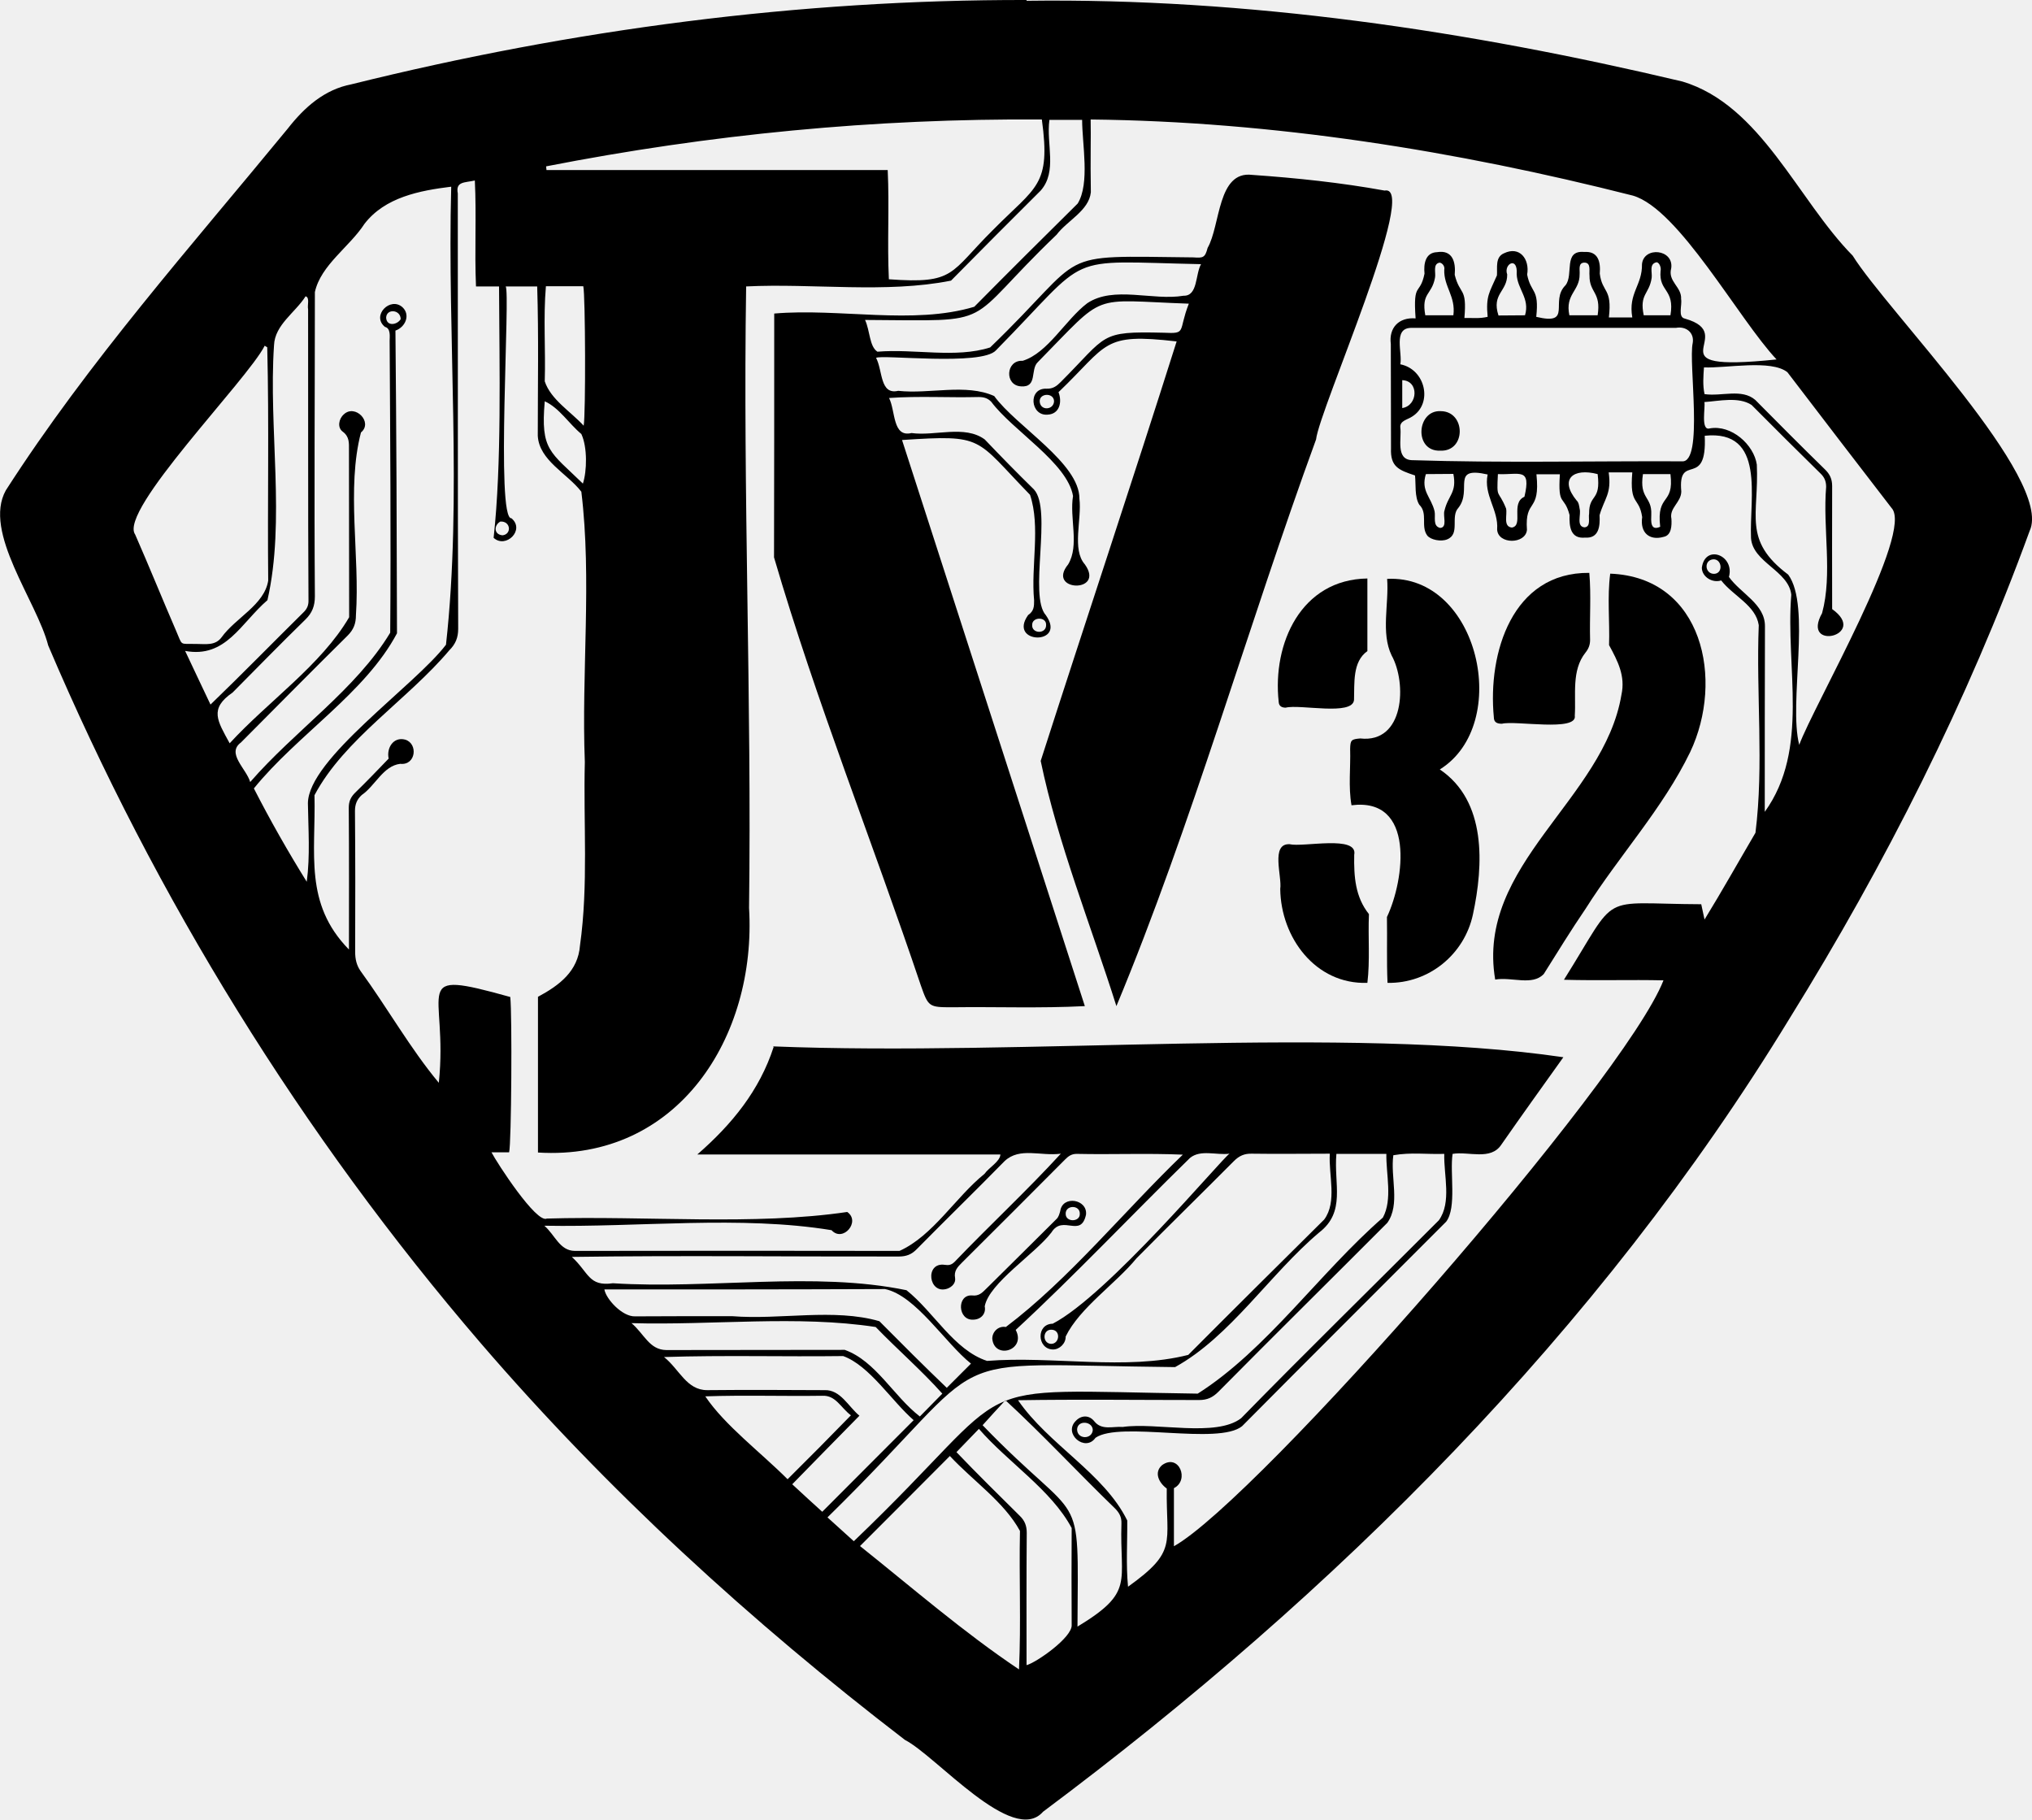
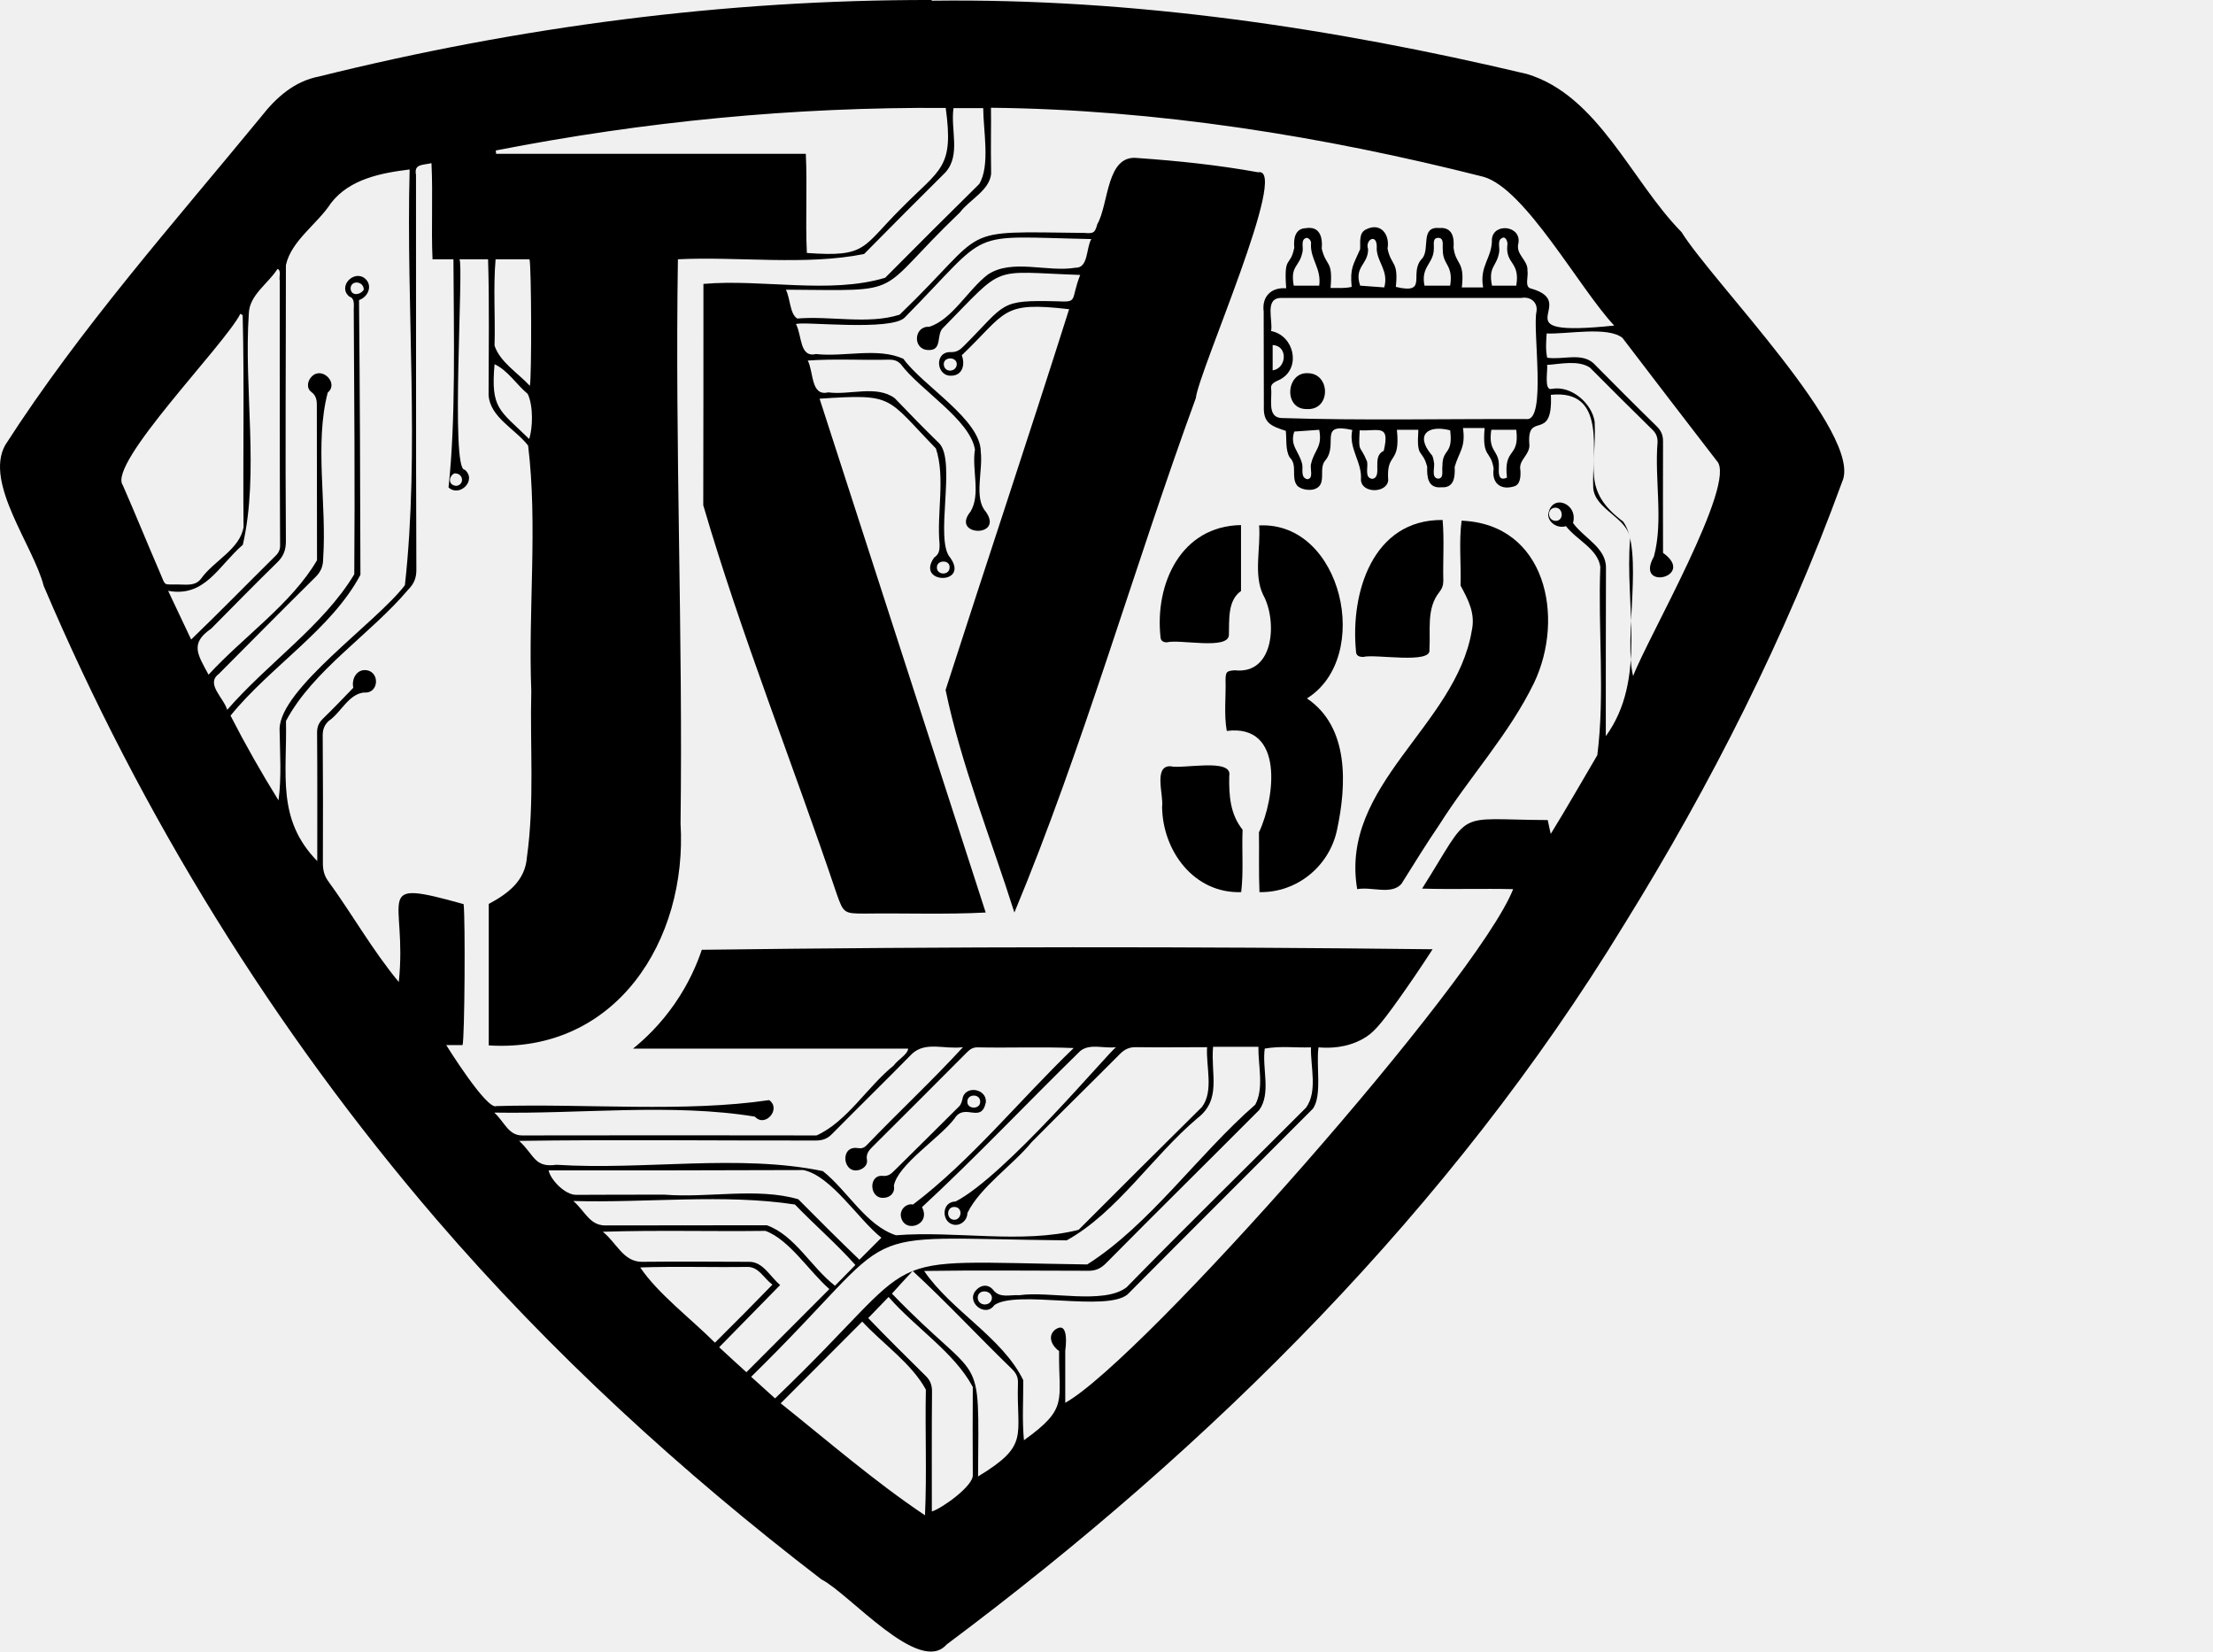
- <svg xmlns="http://www.w3.org/2000/svg" version="1.1" id="_圖層_1" x="0px" y="0px" viewBox="0 0 1049.3 939.5" style="enable-background:new 0 0 1049.3 939.5;" xml:space="preserve">
-   <defs id="defs11" />
-   <style type="text/css" id="style1">
- 	.st0{fill:#FFFFFF;}
- </style>
-   <path d="M530.1,0.4c114.3-1.5,227.8,15.4,338.7,41.7c40.6,12.2,59.4,61,87.9,89.9c17.7,28.5,103.8,115.4,91.4,142.1  c-32.1,88.1-74.6,172.2-124,251.8c-98.6,161.7-234.4,296.7-385.5,409.6c-15.6,17.8-55.2-28.9-71.3-37.1  c-79.5-61-153.6-128.8-219-204.8C155.9,586.1,80.4,463.8,24.9,333.3C19,310.3-9,274.8,3,253.2c42.8-66.6,95.5-125.8,145.6-186.8  c8.6-11,18.9-20.2,33-22.9C295.6,15.2,412.5-0.2,530.1,0V0.4L530.1,0.4z M399.2,540.3c129.8,5.2,296.1-10.9,408.1,5.6  c-10.7,15-21.5,30-32,45.1c-5.5,8.4-16.9,3.4-25.2,4.8c-1.5,9.8,2.2,27.7-3.3,35c-35.1,35.2-70.4,70.3-105.4,105.6  c-12.3,10-63-2.8-75.7,6c-5.3,7.6-16.8-2.1-10.2-8.7c2.8-3,6.9-3.2,9.6,0.2c3.8,4.8,9.6,2.5,14.7,2.9c17.2-2.5,48.1,5.5,61.1-4.5  c33.6-34.4,68.1-68.1,102.1-102.2c6.7-9.3,2.5-23.2,2.8-34.3c-9.2,0.3-17.1-0.9-26.3,0.7c-1.6,11.4,3.7,25.3-3.1,34.9  c-29,29.1-58.3,58-87.2,87.2c-3,3-5.8,4.3-10,4.3c-31.1,0-62.3-0.4-93.5,0.1c15.8,23,44.4,37.7,56.4,62.1  c0.1,11.6-0.7,22.6,0.4,34.2c25.7-18.4,19.6-22.1,20-50.7c-4-2.9-6.8-8.3-2.4-12.1c8.7-6.2,14.3,7.8,6.1,11.9v30  c43.2-24.2,232.7-240.5,252.8-292.2c-16.9-0.4-33.8,0.2-51.4-0.3c29-46.2,16.7-39.2,70.9-39c0.6,2.6,1,4.8,1.7,7.9  c9.1-14.8,17.5-29.8,26.3-44.8c4.4-35,0.3-71.7,1.7-107.2c-1.5-10.2-13.2-15.1-19.4-23.1c-4.5,1.5-9.9-1.8-10-6.5  c1.6-12.4,17.1-6.6,14,4.7c6.1,8.6,18.7,14,18.6,25.5c-0.1,31.8-0.1,64.1-0.1,95.8c23.4-32.5,10.6-74.6,13.7-112.1  c-1.3-12.4-20-16.7-20.8-29.3c-0.9-20.5,7.8-56.1-23.9-52.8c1.3,28-14,8.1-12.1,28.8c-0.1,5.7-6.3,8.4-5.1,14.1  c0.2,3.4,0.1,8.5-4,9.3c-7.3,2.1-12.3-2.1-11.1-10.2c-1.6-10.8-6.6-5.6-5.1-23.1h-12.2c1.6,11.1-2.2,13.4-4.7,22.1  c0.3,5.7-0.3,12.1-7.5,11.6c-7.6,0.7-8.2-5.8-8-11.7c-2.9-10.8-6.1-3.8-5-21h-12.1c2.1,20.3-6.1,12.2-4.9,28.7  c-0.7,7.5-15,7.6-15.4-0.2c0.8-10.2-7.1-17.7-4.9-28.4c-19.4-4.4-7.7,7.9-15.1,17.2c-4.3,4.6,1.1,13.5-5.8,16.3  c-3.1,1.3-8.5,0.3-10.3-2c-3.5-4.8,0.5-11.4-4.1-15.9c-2.5-4-1.7-10.6-2.2-15.1c-8.5-2.8-12.8-4.5-12.4-14.1  c0-17.9-0.1-35.9-0.1-53.8c-1.1-8.4,4.2-13.9,12.8-13.2c-1.4-19.5,2.2-11.4,4.6-23.1c-0.5-5,0.4-10.9,6.5-11.1  c8-1.3,9.7,5.1,9.1,11.7c2.7,10.8,6.4,6.1,5,22.3c4.8-0.1,7.5,0.4,12-0.6c-1-10.9,0.9-12.4,4.8-21.4c0.3-4-1-9.4,3.6-11.4  c8.2-4,13.4,3.1,12,11c2,10,6.3,6.8,4.7,21.8c19.1,4.6,6.8-8.1,15.1-16.3c4.4-5.5-1.4-18.2,9.7-17.2c7.2-0.5,8.5,5.1,8,11.2  c1.3,10.1,6.5,7.3,4.7,22.6h12.1c-2.2-12.6,5.2-16.5,5-27.5c0.9-9.3,16.5-7.8,15.1,2.1c-1.9,6.9,5.5,9.6,5.1,15.9  c0.6,3.2-1.8,9.3,1.9,10.1c29.5,8.3-20,28.1,47.4,21.1c-19.6-20.8-50.4-77.7-74.2-84.6c-91.4-23.2-185.7-38.3-280-39.3  c0.2,9.5-0.2,19.8,0.1,37.6c-1,9.5-12.2,14.6-17.7,21.9c-49.9,47.8-28.5,44.4-98.9,44c2.6,5.6,2.2,13.7,6.4,16.4  c19-1.6,40.4,3.5,58.2-2.2c52.1-50.2,30.7-47.3,105-46.5c5,0.4,6,0.1,7.3-4.9c6.7-11.7,5-39.9,23-37.7c22.9,1.6,45.8,4,68.4,8.1  c18.3-3.7-33.7,113-35.4,128.5c-35.3,96.6-64.2,199.2-103.1,292.6c-13.2-41.8-30.3-84.2-39.1-126.6c23.2-72.2,47.3-144.2,70.2-216.6  c-38.7-4.5-35.1,1.4-61,26.2c2,5.2,0.5,11.3-5.6,11.6c-9,0.8-10.3-13.9-0.5-13.4c3.3,0.1,5.2-1.4,7.2-3.4  c24.5-24.5,19.7-26.3,53.1-25.5c12.3,0.6,7.4-0.5,13.1-15c-52-1.8-41.9-6.5-78,30.2c-4,3.8,0,13.1-8.6,12.5  c-8.7-0.4-8-13.7,0.8-13.2c13-4,22.1-21.2,33.3-29.7c13.7-9.2,33.8-1.2,49.8-3.9c7.4,0.2,6-11,9-16.3c-72.7-1.5-55.6-6.6-105.9,44.5  c-7.4,8.2-59.5,2-61.9,3.9c3.5,6.6,1.9,19.2,11.4,17c16.1,1.8,35-3.9,49.6,2.7c11.3,15.6,44.1,34.6,44,53c1.3,10.7-4,26.2,2.8,33.9  c10.8,15.1-20.2,14.1-8.6,0c5.9-9.9,0.6-23.9,2.5-35.3c-2.9-17.1-31.2-33.8-42.2-48.6c-1.9-2-4-2.5-6.6-2.5  c-15.5,0.4-30.7-0.6-46.2,0.5c3.4,6.7,1.7,20.5,11.6,18.1c12.2,1.7,27.4-4.3,37.8,3.3c8.3,8.7,16.8,17.4,25.4,25.8  c9.7,10.5-2.9,55,6.2,65c11,15.6-19.9,15-9.2-0.1c3.1-2.1,3.1-4.6,3.1-7.6c-1.7-17.7,3.4-38-2.1-54.5  c-28.7-29.5-23.3-31.1-66.1-28.3c31.5,97.5,62.8,194.5,94.4,292.3c-23.2,1.2-45.5,0.3-68.6,0.6c-11.9,0-12.2-0.2-16.1-11.3  c-24.8-73.7-54-146.5-75.8-221c0.1-42,0.1-83.9,0.1-125.9c33.6-2.9,71.8,6,103.3-3.5c17.7-17.9,35.5-35.6,53.4-53.3  c6.4-10.4,2.3-30.7,2.3-43.2h-16.9c-1.7,12.6,4.2,26.6-4.5,36.5c-15.5,15.4-30.9,30.9-46.3,46.5c-33.4,6.7-71.4,1.3-105.8,3  c-1.7,107.1,2.9,213.7,1.5,320.9c4,66.5-36.7,130.8-109,126.3v-80.4c11.2-6,20.7-13.3,21.7-26.5c4.4-31.3,1.7-63.2,2.5-94.7  c-1.8-46.1,3.7-94.5-1.8-139.6c-7.3-9.5-21.8-16.1-22.5-28.9c0-25.8,0.5-51.3-0.3-77.1h-16.3c2.6,2.2-5.2,120.6,3,119.7  c7.2,6-2.9,15.9-9.2,10.1c4.2-38.4,3-86.7,2.8-129.8h-11.9c-0.8-18.5,0.3-36.5-0.6-54.7c-5.3,1.2-10,0.4-8.8,6.7  c0.1,74.9-0.1,149.9,0.2,224.8c0,4.6-1.4,7.9-4.6,11.1c-21.5,25.5-54.3,45.9-69.6,74.8c0.7,30.2-5.5,55.9,17.8,79.7  c0-24.7,0.1-48.6-0.1-73.2c0-3.3,1-5.5,3.3-7.8c5.9-5.7,11.6-11.7,17.3-17.6c-1.2-5.4,2.4-11.4,8.5-9.8c6.8,2,5.6,13.4-2.5,12.5  c-8.8,1-13,11.4-19.9,16.1c-2.5,2.3-3.5,4.8-3.5,8.3c0.2,24.2,0.2,48.5,0.1,72.7c0,3.7,0.7,6.9,2.8,9.9  c13.8,18.9,25.5,39.8,40.4,57.7c5.1-48.7-16.4-59.2,36.9-44.3c1,9.1,0.6,75.8-0.6,80.2h-9.1c2.8,5.4,23.2,36.9,28.6,34.2  c51.2-1.5,107.1,3.7,155.1-3.4c7.1,4.9-2.2,15.9-8.1,9.4c-47-7.7-99.7-1.4-148.3-2.3c5.6,4.9,7.9,12.9,15.7,13  c55.9-0.1,111.8-0.1,167.7,0c17.3-7.8,28.9-27.7,43.9-39.8c2.3-3.3,8-6.3,8.2-10H360.1c17.9-15.6,32.1-33,39.4-55.5L399.2,540.3  L399.2,540.3z M233,96.4c-16.2,2-34.2,5.4-44.8,19.2c-7.7,11.9-22.5,21.2-25.6,35.2c0,52.4-0.4,104.7,0,157.1c0,5-1.4,8.6-4.9,12  c-12.7,12.4-25.1,25.1-37.6,37.7c-12.2,8.4-7.8,14.6-1.5,26.2c19.8-21.6,47.3-40.4,61.7-65.1c-0.1-28.8,0-57.6-0.1-86.5  c0-3.4,0.3-6.7-3.2-9.3c-2.9-2.1-2.1-6.6,0.5-8.9c5.8-5.6,15.3,4,8.9,9.3c-7.6,29.1-0.5,63.5-2.6,94.3c0,4.4-1.2,7.5-4.3,10.6  c-18.5,18.3-36.8,36.8-55.1,55.2c-7.6,5.6,2.8,13.5,4.8,20.4c23-26.5,54.7-47.9,72.3-77.1c0.4-50.2,0-100.5-0.3-150.8  c0-1.8,0.7-6.4-2.4-7.1c-7.2-5.8,2.8-15.9,9.1-10.1c4.1,3.9,1.5,10.2-3.7,12c0.5,52.1,0.7,104.2,0.8,156.3  c-16.4,30.9-51.4,52.3-73.9,80.1c8.5,16.6,17.6,32.6,27.3,48.2c1.8-13.4,0.8-27.1,0.6-40.5c0.1-22.9,55.3-60.8,71.3-81.9  C238.8,256.5,230.9,174.6,233,96.4L233,96.4L233,96.4z M524.5,686.7c5.6,10.6-11.1,15.5-12.1,4.5c0-3.6,3.2-6.7,7-6  c32.6-24.6,61.2-60,91.4-89c-18.3-0.8-36.5,0-54.8-0.4c-2.6,0-4.2,1.1-5.9,2.8c-17.7,17.8-35.5,35.6-53.3,53.3  c-2.3,2.3-4.3,4.3-3.6,8c0.4,2.5-1.5,4.6-4,5.5c-9.8,3.3-11.8-13.9-1.3-12.3c2,0.3,3.4,0.1,5.1-1.6c18.1-18.9,37.1-36.5,54.8-55.8  c-10.4,1.4-21.2-3.5-29,3.8c-15,15.3-30.4,30.3-45.4,45.5c-2.7,2.8-5.5,3.8-9.3,3.8c-56.3,0.1-112.5-0.6-168.8,0.2  c8.8,8.1,8.6,15.4,21.2,13.6c49.8,3.2,103.8-6.3,151.6,3.6c14.1,11.2,24.5,30.9,41.6,36.5c34-2.7,71.6,5.1,103.9-3.1  c23.3-23.4,46.8-46.7,70.2-69.9c6.8-9.2,2.2-22.9,2.9-34c-13.6,0-26.8,0.2-40.3,0c-3.8-0.1-6.5,1.1-9.2,3.8  c-16.7,16.8-33.7,33.4-50.3,50.2c-10.8,13.2-29.3,25.5-36.6,40.4c0.1,3.6-3.2,6.8-6.7,6.7c-8.1-0.3-8.6-13.2,0-13.3  c28.4-14.7,87.2-85.1,91.3-87.8c-6.8,0.9-14.9-2.3-20.4,2.2C584.2,627.5,555.3,658.2,524.5,686.7L524.5,686.7L524.5,686.7z   M723.1,188.1c13.1,2.6,16.9,20.3,6.1,27c-2.3,1.6-6.4,2.1-6.1,5.6c0.8,5.6-2.5,16.4,5.8,16.9c46.5,1.5,93.1,0.4,139.6,0.6  c11.4,1.1,3.3-50.9,5.6-61.1c0.9-5.4-3.5-8.8-8.7-7.8h-137C719.3,169.7,724.3,182.2,723.1,188.1z M282,85.9c0.1,0.6,0.1,1.3,0.2,1.9  h176.2c0.9,19-0.3,37.4,0.6,56.4c34.4,2.5,31.2-3.1,53.8-25.5c22.3-22.6,29.9-22.6,25.2-57C451.6,61.1,366.4,69.4,282,85.9L282,85.9  z M946.1,314.5c19.2,13.7-16.4,22-5.2,2.1c5.5-20.2,0.3-43.9,2.1-65.2c0-2.9-0.9-5-2.9-6.9c-11.9-11.7-23.8-23.5-35.6-35.4  c-6.7-4.4-16.8-2-24.4-1.5c0.7,2.1-2.1,15.1,2.8,13.6c11.2-2,22.8,8.4,24.3,18.7c1.2,26-7.5,39,16.2,56.8c12,16.3,0.1,66.2,5.7,87.9  c7.5-20.4,59.6-110.2,47.6-122.4c-18-23.3-35.8-46.6-53.7-70c-8.4-6.7-31.6-2-43.1-2.5c-0.3,4.8-0.7,9.1,0.3,13.8  c8.9,1.3,19.2-3,26.2,3c11.9,12,23.8,24,35.9,35.8c2.6,2.5,3.8,5,3.8,8.7C946,272.1,946.1,293.5,946.1,314.5L946.1,314.5  L946.1,314.5z M138,179.3c-0.4-0.2-0.9-0.5-1.3-0.8c-9,17.8-75.7,85.3-66.9,97.5c7.2,16.4,13.9,33,21,49.4c3.7,8.4,1.5,6.9,10.6,7.1  c4.8,0,9.7,1,13-3.4c7.2-10.1,22.1-16.7,24.1-29.3C138.1,259.6,139,219.4,138,179.3L138,179.3z M440.9,795.8  c89.7-85.8,50.9-78,177.6-76.2c35.6-22.6,63-62.5,95.6-90.9c5.1-9.4,1.6-22.4,1.8-32.9h-25.8c-1.4,15.6,5,29.9-8.9,40.6  c-25.5,21.5-45.9,53.8-74.4,69.5c-128.9-1.3-88.8-11.3-179.5,77.6C432,787.8,436.3,791.6,440.9,795.8L440.9,795.8L440.9,795.8z   M490.5,751.8c-15.6,15.7-30.8,30.9-46.4,46.5c27.2,21.7,53.3,44.4,82.1,63.7c1.1-23.9,0-47.6,0.5-71.5  C518.6,775.6,502.4,764.6,490.5,751.8L490.5,751.8z M108.7,363.8c16.8-16.2,31.6-31.4,47.9-47.5c1.9-1.8,2.8-3.7,2.7-6.4  c-0.3-50.1-0.1-100.2-0.2-150.2c-0.5-2.1,1-6.1-1.3-6.7c-5.3,8.4-15.9,14.7-16.3,25.3c-2.9,43.1,6,90.4-3.4,131.6  c-13.8,11.9-21.5,30.1-42.5,26.2C100.2,345.8,104.3,354.6,108.7,363.8L108.7,363.8z M471.8,733.3c-11.3-9.8-22.8-28.2-36.4-33.1  c-30.9,0.4-61.6-0.5-92.5,0.5c8,6.4,11.6,17.1,22.3,17.1c20.2-0.2,40.4-0.1,60.6,0c8.2-0.3,12.2,8.4,18,13.2  c-11.8,12-23.1,23.5-34.7,35.4c5.4,5,10.5,9.7,15.5,14.2C440.5,764.7,456,749.1,471.8,733.3L471.8,733.3L471.8,733.3z M312.1,665.8  c0.8,4.9,9.2,14.1,15.8,13.9c16.7-0.1,33.4-0.1,50.1-0.1c24.9,2,52.6-4.2,76.1,2.6c11.5,11.6,23,23.1,34.8,34.4l12.5-12.5  c-13.3-10.6-28.5-35.2-44.4-38.5C408.7,665.8,360.4,665.8,312.1,665.8L312.1,665.8L312.1,665.8z M530.1,859.8  c5-1.3,23.8-14.4,23.3-20.8c-0.1-16.7-0.1-33.4,0-50c-10.5-19.7-32.9-33.9-47.9-51.2c-3.9,4.1-7.7,7.9-11.6,12  c10.6,11.1,21.8,22.1,32.7,32.9c2.6,2.5,3.6,5.2,3.6,8.8C530,814.2,530.1,837,530.1,859.8L530.1,859.8z M475,731.4  c4.2-4.3,8-8.1,11.6-11.8c-10.8-12.1-23.1-22.7-34.4-34.4c-40.5-6.2-84.4-0.8-126.1-2c6.6,5.6,9.2,13.8,18,13.9  c30.7-0.1,61.4,0,92.1-0.1C452.2,702.7,461.4,720.9,475,731.4L475,731.4z M507.4,735.9c52.4,54.3,49.4,28.8,49,104  c29.7-18,21.7-22.7,22.7-53.3c0.1-3.3-1.1-5.5-3.4-7.8c-19.1-18.5-37-37.8-56.5-55.8C515.2,727.3,511.6,731.2,507.4,735.9  L507.4,735.9L507.4,735.9z M364.2,721c10,14.9,28.6,28.9,42.5,42.8c11.2-11.1,21.9-21.9,32.7-33c-5.3-4-7.8-10.4-14.7-10.1  C404.5,721,384.3,720.3,364.2,721z M281.9,147.8c-1.4,16.2-0.1,32.8-0.6,49.1c3.1,9.4,13.4,15.6,20.1,22.9c1.1-5.3,0.9-67.6-0.2-72  L281.9,147.8L281.9,147.8z M301,249.7c2.1-6.3,2.4-18.8-0.8-25.6c-6.4-5.3-11.4-13.5-18.9-16.9C279.1,232.6,284,233.1,301,249.7  L301,249.7L301,249.7z M773.5,244.8c-0.7,13.6,0,7.4,4.2,17.7c0.8,3.2-1.7,9.4,3,9.9c6.2-1-0.8-12.7,6.5-15.9  C790.8,241.1,784.7,245.3,773.5,244.8L773.5,244.8L773.5,244.8z M736.3,244.8c-2.7,8.8,2.7,11.7,4.5,19.2c0.6,2.9-1.1,7.7,2.9,8.6  c3.9-0.3,1.3-6.3,2.2-8.9c1.9-8.1,6.5-9.2,4.6-19L736.3,244.8L736.3,244.8L736.3,244.8z M810.4,162.8H825  c1.9-12.1-4.3-11.5-4.2-20.5c-0.3-2.4,1-6.8-2.8-6.7c-3.2,0.2-2.1,3.8-2.3,6C815.8,150.3,808.1,151.8,810.4,162.8z M857.3,272  c-2-17.5,7.3-10.8,5.3-27.2h-14.2c-2,13,4.7,11.3,4.3,20.9C852.6,268.9,852.1,274.4,857.3,272L857.3,272L857.3,272z M862.6,162.8  c2.3-13.8-6.1-12-5.1-22.9c0.4-1.6-0.5-4.2-2-4.5c-4.1,0.8-2.2,5.2-2.6,8.1c-1.3,8.6-6.4,8.2-4.1,19.3L862.6,162.8L862.6,162.8z   M750.5,162.8c1.3-9.8-5-14.8-4.7-23.5c0.4-1.7-0.9-3.5-2.4-3.7c-3.7,0.7-1.8,5.3-2.4,7.9c-1.7,9-7.1,7.5-5,19.3H750.5L750.5,162.8z   M825,244.8c-12.6-3.3-20,2.5-10.8,13.7c1,0.8,1.3,2.8,1.5,4.2c0.9,2.9-1.9,9.1,2.5,9.6c3.5-0.3,1.9-4.8,2.4-7.1  C820.5,254.8,826.8,259.1,825,244.8L825,244.8L825,244.8z M787.5,162.8c2.6-8.8-4-13.5-4.3-21.2c0.7-9.6-6.9-5.3-4.9,0.1  c0.1,8.9-8.2,9.9-4.5,21.2L787.5,162.8L787.5,162.8z M724.1,210.7c8.1-1.2,8.8-14.1,0-14.4V210.7z M564.3,738.4  c-0.1-4.6-7.8-5.3-8.1-0.4C556.2,743.3,563.9,743.4,564.3,738.4L564.3,738.4z M885.2,296.3c4.7-0.2,4.1-7.6-0.4-7.5  C879.7,289.1,880.3,296.4,885.2,296.3L885.2,296.3z M544.3,207.1c-0.2-4.5-7.8-4.2-7.4,0.4C537.4,212.3,544.2,211.7,544.3,207.1  L544.3,207.1z M540.2,322.6c0.1-4.3-7.2-4.1-7.2,0C532.6,327.3,540.4,327.6,540.2,322.6L540.2,322.6z M543.1,686.6  c-4.8-0.3-5,7-0.4,7.3C547.2,694,547.9,686.8,543.1,686.6L543.1,686.6z M258.4,269.3c-3.3,1.7-3.6,6.7,1.1,7.1  C264.3,275.9,263.8,269,258.4,269.3z M206.9,164.8c0-5-7.3-5.6-7.5-0.8C199.6,168.7,205.1,167.8,206.9,164.8L206.9,164.8z" id="path1" />
-   <path class="st0" d="M543.1,686.6L543.1,686.6" id="path2" />
-   <path d="M772.1,505.8c-10.1-59.4,56.2-92.9,65.2-147.1c2.1-9.7-1.9-17.3-6.4-25.6c0.4-12.3-1-24.8,0.6-36.9  c48,1.9,58.9,55,41.3,92.1c-14.2,29.3-36.7,53.5-54,80.9c-7.5,11-14.5,22.4-21.6,33.7C791.3,509.2,780.7,504.3,772.1,505.8z" id="path3" />
-   <path d="M743.5,397.3c24.2,16.3,22.6,49.3,17.1,74.9c-4.4,20.6-22.8,35.7-44.1,35.3c-0.5-11.4-0.1-22.6-0.3-34  c9.1-19.2,14.7-61.9-18.3-57.7c-1.7-9.6-0.4-19.4-0.7-29.1c0.1-4.6,0.6-5,5.2-5.4c22.8,2.6,24.2-28.5,16.2-42.9  c-5.6-11.6-1.3-26.6-2.3-39.5C763.7,296.5,781,374,743.5,397.3L743.5,397.3z" id="path4" />
-   <path d="M820.7,295.8c1,11.6,0.1,23,0.4,34.6c0,2.5-0.7,4.5-2.4,6.6c-7.3,9.2-4.8,21.7-5.5,32.5c1.5,8.5-30.8,2.4-37.6,4.2  c-2.4,0-4.2-0.6-4.2-3.4C768.2,337.2,780.9,295.4,820.7,295.8L820.7,295.8L820.7,295.8z" id="path5" />
-   <path d="M706.1,507.5c-26.8,0.9-44.7-23.4-45-48.5c1-6.4-5.1-23.5,4.8-23.1c7.1,1.7,35.5-4.9,33.4,5.5c-0.2,11.2,0.5,21.7,7.6,30.6  C706.4,483.8,707.5,496,706.1,507.5z" id="path6" />
-   <path d="M706.1,298.7v37.5c-7.8,5.5-6.6,16.6-6.9,25.2c-0.7,8.4-27.9,2.1-35.3,4c-2,0-3.5-0.8-3.6-3  C657,332.3,671.8,299.2,706.1,298.7z" id="path7" />
-   <path d="M502.7,681.4c-8.2,0.6-8.8-13.1-0.7-12.5c3.4,0.4,5.1-1.3,7.1-3.3c12.2-12.1,24.4-24.1,36.6-36.3c1-1,1.4-2.6,1.8-4  c1.2-8.3,14.2-6.1,13.3,1.9c-2.7,12.3-12-0.2-17.8,9.1c-8.4,11.1-32.2,26.1-34.5,38.2C509.3,678.4,506.5,681.3,502.7,681.4  L502.7,681.4z M557.6,626.8c0.2-4.8-7.5-4.7-7.3,0C550.3,631.2,557.7,631.1,557.6,626.8z" id="path8" />
-   <path d="M743.7,232.7c-13.7,0.5-12.2-21.1,0.3-20.4C757,212.4,757.2,233.3,743.7,232.7L743.7,232.7z" id="path10" />
+ <svg xmlns="http://www.w3.org/2000/svg" id="Layer 1" data-name="Layer 1" viewBox="0 0 1259.06 939.51">
+   <path id="path1" d="m530.06.4c114.3-1.5,227.8,15.4,338.7,41.7,40.6,12.2,59.4,61,87.9,89.9,17.7,28.5,103.8,115.4,91.4,142.1-32.1,88.1-74.6,172.2-124,251.8-98.6,161.7-234.4,296.7-385.5,409.6-15.6,17.8-55.2-28.9-71.3-37.1-79.5-61-153.6-128.8-219-204.8-92.4-107.5-167.9-229.8-223.4-360.3-5.9-23-33.9-58.5-21.9-80.1,42.8-66.6,95.5-125.8,145.6-186.8,8.6-11,18.9-20.2,33-22.9C295.56,15.2,412.46-.2,530.06,0v.4h0Zm-130.8,539.9c70.24-.92,140.48-1.4,210.73-1.44,68.36-.04,136.72.34,205.07,1.14-7.36,11.36-13.89,20.82-19,28-11.19,15.74-14.97,19.81-20.7,23-9.39,5.22-19.11,5.33-25.2,4.8-1.5,9.8,2.2,27.7-3.3,35-35.1,35.2-70.4,70.3-105.4,105.6-12.3,10-63-2.8-75.7,6-5.3,7.6-16.8-2.1-10.2-8.7,2.8-3,6.9-3.2,9.6.2,3.8,4.8,9.6,2.5,14.7,2.9,17.2-2.5,48.1,5.5,61.1-4.5,33.6-34.4,68.1-68.1,102.1-102.2,6.7-9.3,2.5-23.2,2.8-34.3-9.2.3-17.1-.9-26.3.7-1.6,11.4,3.7,25.3-3.1,34.9-29,29.1-58.3,58-87.2,87.2-3,3-5.8,4.3-10,4.3-31.1,0-62.3-.4-93.5.1,15.8,23,44.4,37.7,56.4,62.1.1,11.6-.7,22.6.4,34.2,25.7-18.4,19.6-22.1,20-50.7-4-2.9-6.8-8.3-2.4-12.1,8.7-6.2,5.9,11.9,5.9,11.9v29.6c43.55-24.2,234.57-240.5,254.83-292.2-17.04-.4-34.07.2-51.81-.3,29.23-46.2,16.83-39.2,71.47-39,.6,2.6,1.01,4.8,1.71,7.9,9.17-14.8,17.64-29.8,26.51-44.8,4.44-35,.3-71.7,1.71-107.2-1.51-10.2-13.31-15.1-19.56-23.1-4.54,1.5-9.98-1.8-10.08-6.5,1.61-12.4,17.24-6.6,14.11,4.7,6.15,8.6,18.85,14,18.75,25.5-.1,31.8-.1,64.1-.1,95.8,23.59-32.5,10.69-74.6,13.81-112.1-1.31-12.4-20.16-16.7-20.97-29.3-.91-20.5,7.86-56.1-24.09-52.8,1.31,28-14.11,8.1-12.2,28.8-.1,5.7-6.35,8.4-5.14,14.1.2,3.4.1,8.5-4.03,9.3-7.36,2.1-12.4-2.1-11.19-10.2-1.61-10.8-6.65-5.6-5.14-23.1h-12.3c1.61,11.1-2.22,13.4-4.74,22.1.3,5.7-.3,12.1-7.56,11.6-7.66.7-8.27-5.8-8.06-11.7-2.92-10.8-6.15-3.8-5.04-21h-12.2c2.12,20.3-6.15,12.2-4.94,28.7-.71,7.5-15.12,7.6-15.52-.2.81-10.2-7.16-17.7-4.94-28.4-19.56-4.4-7.76,7.9-15.22,17.2-4.33,4.6,1.11,13.5-5.85,16.3-3.12,1.3-8.57.3-10.38-2-3.53-4.8.5-11.4-4.13-15.9-2.52-4-1.71-10.6-2.22-15.1-8.57-2.8-12.9-4.5-12.5-14.1,0-17.9-.1-35.9-.1-53.8-1.1-8.4,4.2-13.9,12.81-13.2-1.4-19.5,2.2-11.4,4.61-23.1-.5-5,.4-10.9,6.51-11.1,8.01-1.3,9.71,5.1,9.11,11.7,2.7,10.8,6.41,6.1,5.01,22.3,4.81-.1,7.51.4,12.01-.6-1-10.9.9-12.4,4.81-21.4.3-4-1-9.4,3.6-11.4,8.21-4,13.42,3.1,12.01,11,2,10,6.31,6.8,4.71,21.8,19.12,4.6,6.81-8.1,15.12-16.3,4.41-5.5-1.4-18.2,9.71-17.2,7.21-.5,8.51,5.1,8.01,11.2,1.3,10.1,6.51,7.3,4.71,22.6h12.11c-2.2-12.6,5.21-16.5,5.01-27.5.9-9.3,16.52-7.8,15.12,2.1-1.9,6.9,5.51,9.6,5.11,15.9.6,3.2-1.8,9.3,1.9,10.1,29.53,8.3-20.02,28.1,47.45,21.1-19.62-20.8-50.46-77.7-74.28-84.6-91.5-23.2-185.91-38.3-280.32-39.3.2,9.5-.2,19.8.1,37.6-1,9.5-12.21,14.6-17.72,21.9-49.96,47.8-28.53,44.4-99.01,44,2.6,5.6,2.2,13.7,6.41,16.4,19.02-1.6,40.45,3.5,58.27-2.2,52.16-50.2,30.73-47.3,105.12-46.5,5.01.4,6.01.1,7.31-4.9,6.71-11.7,5.01-39.9,23.03-37.7,22.93,1.6,45.85,4,68.48,8.1,18.32-3.7-33.74,113-35.44,128.5-35.34,96.6-64.27,199.2-103.22,292.6-13.22-41.8-30.33-84.2-39.14-126.6,23.23-72.2,47.35-144.2,70.28-216.6-38.74-4.5-35.14,1.4-61.07,26.2,2,5.2.5,11.3-5.61,11.6-9.01.8-10.31-13.9-.5-13.4,3.3.1,5.21-1.4,7.21-3.4,24.53-24.5,19.72-26.3,53.16-25.5,12.31.6,7.41-.5,13.11-15-52.06-1.8-41.95-6.5-78.09,30.2-4,3.8,0,13.1-8.61,12.5-8.71-.4-8.01-13.7.8-13.2,13.01-4,22.13-21.2,33.34-29.7,13.72-9.2,33.84-1.2,49.86-3.9,7.41.2,6.01-11,9.01-16.3-72.78-1.5-55.66-6.6-106.02,44.5-7.41,8.2-59.57,2-61.97,3.9,3.5,6.6,1.9,19.2,11.41,17,16.12,1.8,35.04-3.9,49.66,2.7,11.31,15.6,44.15,34.6,44.05,53,1.3,10.7-4,26.2,2.8,33.9,10.81,15.1-20.22,14.1-8.61,0,5.91-9.9.6-23.9,2.5-35.3-2.9-17.1-31.24-33.8-42.25-48.6-1.9-2-4-2.5-6.61-2.5-15.52.4-30.73-.6-46.25.5,3.4,6.7,1.7,20.5,11.61,18.1,12.21,1.7,27.43-4.3,37.84,3.3,8.31,8.7,16.82,17.4,25.43,25.8,9.71,10.5-2.9,55,6.21,65,11.01,15.6-19.92,15-9.21-.1,3.1-2.1,3.1-4.6,3.1-7.6-1.7-17.7,3.4-38-2.1-54.5-28.73-29.5-23.33-31.1-66.17-28.3,31.54,97.5,62.87,194.5,94.51,292.3-23.23,1.2-45.55.3-68.68.6-11.91,0-12.21-.2-16.12-11.3-24.83-73.7-54.06-146.5-75.89-221,.1-42,.1-83.9.1-125.9,33.64-2.9,71.88,6,103.42-3.5,17.72-17.9,35.54-35.6,53.46-53.3,6.41-10.4,2.3-30.7,2.3-43.2h-16.92c-1.7,12.6,4.2,26.6-4.51,36.5-15.52,15.4-30.94,30.9-46.35,46.5-33.44,6.7-71.48,1.3-105.92,3-1.7,107.1,2.9,213.7,1.5,320.9,4,66.5-36.74,130.8-109.12,126.3v-80.48c11.2-6,20.7-13.3,21.7-26.49,4.4-31.29,1.7-63.19,2.5-94.68-1.8-46.09,3.7-94.48-1.8-139.57-7.3-9.5-21.8-16.1-22.49-28.89,0-25.79.5-51.29-.3-77.08h-16.3c2.6,2.2-5.2,120.57,3,119.67,7.2,6-2.9,15.9-9.2,10.1,4.2-38.39,3-86.68,2.8-129.77h-11.9c-.8-18.5.3-36.49-.6-54.69-5.3,1.2-10,.4-8.8,6.7.1,74.88-.1,149.87.2,224.75,0,4.6-1.4,7.9-4.6,11.1-21.5,25.49-54.29,45.89-69.58,74.78.7,30.19-5.5,55.89,17.8,79.68,0-24.69.1-48.59-.1-73.18,0-3.3,1-5.5,3.3-7.8,5.9-5.7,11.6-11.7,17.3-17.6-1.2-5.4,2.4-11.4,8.5-9.8,6.8,2,5.6,13.4-2.5,12.5-8.8,1-13,11.4-19.9,16.1-2.5,2.3-3.5,4.8-3.5,8.3.2,24.19.2,48.49.1,72.68,0,3.7.7,6.9,2.8,9.9,13.8,18.9,25.49,39.79,40.39,57.69,5.1-48.69-16.4-59.19,36.89-44.29,1,9.1.6,75.78-.6,80.18h-9.3s23.2,37.4,28.6,34.7c51.2-1.5,107.1,3.7,155.1-3.4,7.1,4.9-2.2,15.9-8.1,9.4-47-7.7-99.7-1.4-148.3-2.3,5.6,4.9,7.9,12.9,15.7,13,55.9-.1,111.8-.1,167.7,0,17.3-7.8,28.9-27.7,43.9-39.8,2.3-3.3,8-6.3,8.2-9.6h-156.5c6.72-5.44,15.52-13.74,23.68-25.51,8.03-11.59,12.68-22.56,15.42-30.69ZM233.06,96.4c-16.2,2-34.2,5.4-44.8,19.2-7.7,11.9-22.5,21.2-25.6,35.2,0,52.4-.4,104.7,0,157.1,0,5-1.4,8.6-4.9,12-12.7,12.4-25.1,25.1-37.6,37.7-12.2,8.4-7.8,14.6-1.5,26.2,19.8-21.6,47.3-40.4,61.7-65.1-.1-28.8,0-57.6-.1-86.5,0-3.4.3-6.7-3.2-9.3-2.9-2.1-2.1-6.6.5-8.9,5.8-5.6,15.3,4,8.9,9.3-7.6,29.1-.5,63.5-2.6,94.3,0,4.4-1.2,7.5-4.3,10.6-18.5,18.3-36.8,36.8-55.1,55.2-7.6,5.6,2.8,13.5,4.8,20.4,23-26.5,54.7-47.9,72.3-77.1.4-50.2,0-100.5-.3-150.8,0-1.8.7-6.4-2.4-7.1-7.2-5.8,2.8-15.9,9.1-10.1,4.1,3.9,1.5,10.2-3.7,12,.5,52.1.7,104.2.8,156.3-16.4,30.9-51.4,52.3-73.9,80.1,8.5,16.6,17.6,32.6,27.3,48.2,1.8-13.4.8-27.1.6-40.5.1-22.9,55.3-60.8,71.3-81.9,8.5-76.4.6-158.3,2.7-236.5h0Zm291.5,590.3c5.6,10.6-11.1,15.5-12.1,4.5,0-3.6,3.2-6.7,7-6,32.6-24.6,61.2-60,91.4-89-18.3-.8-36.5,0-54.8-.4-2.6,0-4.2,1.1-5.9,2.8-17.7,17.8-35.5,35.6-53.3,53.3-2.3,2.3-4.3,4.3-3.6,8,.4,2.5-1.5,4.6-4,5.5-9.8,3.3-11.8-13.9-1.3-12.3,2,.3,3.4.1,5.1-1.6,18.1-18.9,37.1-36.5,54.8-55.8-10.4,1.4-21.2-3.5-29,3.8-15,15.3-30.4,30.3-45.4,45.5-2.7,2.8-5.5,3.8-9.3,3.8-56.3.1-112.5-.6-168.8.2,8.8,8.1,8.6,15.4,21.2,13.6,49.8,3.2,103.8-6.3,151.6,3.6,14.1,11.2,24.5,30.9,41.6,36.5,34-2.7,71.6,5.1,103.9-3.1,23.3-23.4,46.8-46.7,70.2-69.9,6.8-9.2,2.2-22.9,2.9-34-13.6,0-26.8.2-40.3,0-3.8-.1-6.5,1.1-9.2,3.8-16.7,16.8-33.7,33.4-50.3,50.2-10.8,13.2-29.3,25.5-36.6,40.4.1,3.6-3.2,6.8-6.7,6.7-8.1-.3-8.6-13.2,0-13.3,28.4-14.7,87.2-85.1,91.3-87.8-6.8.9-14.9-2.3-20.4,2.2-30.3,29.6-59.2,60.3-90,88.8h0Zm198.6-498.4c13.1,2.6,16.9,20.3,6.1,27-2.3,1.6-6.4,2.1-6.1,5.6.8,5.6-2.5,16.4,5.8,16.9,46.5,1.5,93.1.4,139.6.6,11.4,1.1,3.3-50.9,5.6-61.1.9-5.4-3.5-8.8-8.7-7.8h-137c-9.1.4-4.1,12.9-5.3,18.8Zm-441.1-102.7c.1.6.1,1.3.2,1.9h176.2c.9,19-.3,37.4.6,56.4,34.4,2.5,31.2-3.1,53.8-25.5,22.3-22.6,29.9-22.6,25.2-57-86.4-.6-171.6,7.7-256,24.2h0Zm664.1,228.9c19.2,13.7-16.4,22-5.2,2.1,5.5-20.2.3-43.9,2.1-65.2,0-2.9-.9-5-2.9-6.9-11.9-11.7-23.8-23.5-35.6-35.4-6.7-4.4-16.8-2-24.4-1.5.7,2.1-2.1,15.1,2.8,13.6,11.2-2,22.8,8.4,24.3,18.7,1.2,26-7.5,39,16.2,56.8,12,16.3.1,66.2,5.7,87.9,7.5-20.4,59.6-110.2,47.6-122.4-18-23.3-35.8-46.6-53.7-70-8.4-6.7-31.6-2-43.1-2.5-.3,4.8-.7,9.1.3,13.8,8.9,1.3,19.2-3,26.2,3,11.9,12,23.8,24,35.9,35.8,2.6,2.5,3.8,5,3.8,8.7-.1,21.1,0,42.5,0,63.5h0ZM138.06,179.3c-.4-.2-.9-.5-1.3-.8-9,17.8-75.7,85.3-66.9,97.5,7.2,16.4,13.9,33,21,49.4,3.7,8.4,1.5,6.9,10.6,7.1,4.8,0,9.7,1,13-3.4,7.2-10.1,22.1-16.7,24.1-29.3-.4-40.2.5-80.4-.5-120.5h0Zm302.9,616.2c89.7-85.8,50.9-78,177.6-76.2,35.6-22.6,63-62.5,95.6-90.9,5.1-9.4,1.6-22.4,1.8-32.9h-25.8c-1.4,15.6,5,29.9-8.9,40.6-25.5,21.5-45.9,53.8-74.4,69.5-128.9-1.3-88.8-11.3-179.5,77.6,4.7,4.3,9,8.1,13.6,12.3h0Zm49.6-43.7c-15.6,15.7-30.8,30.9-46.4,46.5,27.2,21.7,53.3,44.4,82.1,63.7,1.1-23.9,0-47.6.5-71.5-8.1-14.9-24.3-25.9-36.2-38.7h0ZM108.76,363.8c16.8-16.2,31.6-31.4,47.9-47.5,1.9-1.8,2.8-3.7,2.7-6.4-.3-50.1-.1-100.2-.2-150.2-.5-2.1,1-6.1-1.3-6.7-5.3,8.4-15.9,14.7-16.3,25.3-2.9,43.1,6,90.4-3.4,131.6-13.8,11.9-21.5,30.1-42.5,26.2,4.6,9.7,8.7,18.5,13.1,27.7h0Zm363.1,369.5c-11.3-9.8-22.8-28.2-36.4-33.1-30.9.4-61.6-.5-92.5.5,8,6.4,11.6,17.1,22.3,17.1,20.2-.2,40.4-.1,60.6,0,8.2-.3,12.2,8.4,18,13.2-11.8,12-23.1,23.5-34.7,35.4,5.4,5,10.5,9.7,15.5,14.2,15.9-15.9,31.4-31.5,47.2-47.3h0Zm-159.7-67.5c.8,4.9,9.2,14.1,15.8,13.9,16.7-.1,33.4-.1,50.1-.1,24.9,2,52.6-4.2,76.1,2.6,11.5,11.6,23,23.1,34.8,34.4l12.5-12.5c-13.3-10.6-28.5-35.2-44.4-38.5-48.3.2-96.6.2-144.9.2h0Zm218,194c5-1.3,23.8-14.4,23.3-20.8-.1-16.7-.1-33.4,0-50-10.5-19.7-32.9-33.9-47.9-51.2-3.9,4.1-7.7,7.9-11.6,12,10.6,11.1,21.8,22.1,32.7,32.9,2.6,2.5,3.6,5.2,3.6,8.8-.2,22.7-.1,45.5-.1,68.3h0Zm-55.1-128.4c4.2-4.3,8-8.1,11.6-11.8-10.8-12.1-23.1-22.7-34.4-34.4-40.5-6.2-84.4-.8-126.1-2,6.6,5.6,9.2,13.8,18,13.9,30.7-.1,61.4,0,92.1-.1,16,5.7,25.2,23.9,38.8,34.4h0Zm32.4,4.5c52.4,54.3,49.4,28.8,49,104,29.7-18,21.7-22.7,22.7-53.3.1-3.3-1.1-5.5-3.4-7.8-19.1-18.5-37-37.8-56.5-55.8-4,4.3-7.6,8.2-11.8,12.9h0Zm-143.2-14.9c10,14.9,28.6,28.9,42.5,42.8,11.2-11.1,21.9-21.9,32.7-33-5.3-4-7.8-10.4-14.7-10.1-20.2.3-40.4-.4-60.5.3Zm-82.3-573.5c-1.4,16.2-.1,32.8-.6,49.1,3.1,9.4,13.4,15.6,20.1,22.9,1.1-5.3.9-67.6-.2-72h-19.3Zm19.1,102.2c2.1-6.3,2.4-18.8-.8-25.6-6.4-5.3-11.4-13.5-18.9-16.9-2.2,25.4,2.7,25.9,19.7,42.5h0Zm472.5-4.9c-.7,13.6,0,7.4,4.2,17.7.8,3.2-1.7,9.4,3,9.9,6.2-1-.8-12.7,6.5-15.9,3.6-15.4-2.5-11.2-13.7-11.7h0Zm-37.2.7c-2.7,8.1,2.7,11,4.5,18.5.6,2.9-1.1,7.7,2.9,8.6,3.9-.3,1.3-6.3,2.2-8.9,1.9-8.1,6.5-9.2,4.6-19.2l-14.2,1h0Zm74.1-83h14.6c1.9-12.1-4.3-11.5-4.2-20.5-.3-2.4,1-6.8-2.8-6.7-3.2.2-2.1,3.8-2.3,6,.1,8.7-7.6,10.2-5.3,21.2Zm46.9,109.2c-2-17.5,7.3-10.8,5.3-27.2h-14.2c-2,13,4.7,11.3,4.3,20.9-.1,3.2-.6,8.7,4.6,6.3h0Zm5.3-109.2c2.3-13.8-6.1-12-5.1-22.9.4-1.6-.5-4.2-2-4.5-4.1.8-2.2,5.2-2.6,8.1-1.3,8.6-6.4,8.2-4.1,19.3h13.8Zm-112.1,0c1.3-9.8-5-14.8-4.7-23.5.4-1.7-.9-3.5-2.4-3.7-3.7.7-1.8,5.3-2.4,7.9-1.7,9-7.1,7.5-5,19.3h14.5Zm74.5,82.3c-12.6-3.3-20,2.5-10.8,13.7,1,.8,1.3,2.8,1.5,4.2.9,2.9-1.9,9.1,2.5,9.6,3.5-.3,1.9-4.8,2.4-7.1-.1-10.4,6.2-6.1,4.4-20.4h0Zm-37.5-81.3c2.6-9.5-4-14.2-4.3-21.9.7-9.6-6.9-5.3-4.9.1.1,8.9-8.2,9.9-4.5,20.8l13.7,1h0Zm-63.5,47.2c8.1-1.2,8.8-14.1,0-14.4v14.4Zm-159.7,527.7c-.1-4.6-7.8-5.3-8.1-.4,0,5.3,7.7,5.4,8.1.4h0Zm320.9-442.1c4.7-.2,4.1-7.6-.4-7.5-5.1.3-4.5,7.6.4,7.5h0Zm-340.9-89.2c-.2-4.5-7.8-4.2-7.4.4.5,4.8,7.3,4.2,7.4-.4h0Zm-4.1,115.5c.1-4.3-7.2-4.1-7.2,0-.4,4.7,7.4,5,7.2,0h0Zm2.9,364c-4.8-.3-5,7-.4,7.3,4.5.1,5.2-7.1.4-7.3h0Zm-284.7-417.3c-3.3,1.7-3.6,6.7,1.1,7.1,4.8-.5,4.3-7.4-1.1-7.1Zm-51.5-104.5c0-5-7.3-5.6-7.5-.8.2,4.7,5.7,3.8,7.5.8h0Z" />
+   <path id="path3" d="m772.16,505.8c-10.1-59.4,56.2-92.9,65.2-147.1,2.1-9.7-1.9-17.3-6.4-25.6.4-12.3-1-24.8.6-36.9,48,1.9,58.9,55,41.3,92.1-14.2,29.3-36.7,53.5-54,80.9-7.5,11-14.5,22.4-21.6,33.7-5.9,6.3-16.5,1.4-25.1,2.9Z" />
+   <path id="path4" d="m743.56,397.3c24.2,16.3,22.6,49.3,17.1,74.9-4.4,20.6-22.8,35.7-44.1,35.3-.5-11.4-.1-22.6-.3-34,9.1-19.2,14.7-61.9-18.3-57.7-1.7-9.6-.4-19.4-.7-29.1.1-4.6.6-5,5.2-5.4,22.8,2.6,24.2-28.5,16.2-42.9-5.6-11.6-1.3-26.6-2.3-39.5,47.4-2.4,64.7,75.1,27.2,98.4h0Z" />
+   <path id="path5" d="m820.76,295.8c1,11.6.1,23,.4,34.6,0,2.5-.7,4.5-2.4,6.6-7.3,9.2-4.8,21.7-5.5,32.5,1.5,8.5-30.8,2.4-37.6,4.2-2.4,0-4.2-.6-4.2-3.4-3.2-33.1,9.5-74.9,49.3-74.5h0Z" />
+   <path id="path6" d="m706.16,507.5c-26.8.9-44.7-23.4-45-48.5,1-6.4-5.1-23.5,4.8-23.1,7.1,1.7,35.5-4.9,33.4,5.5-.2,11.2.5,21.7,7.6,30.6-.5,11.8.6,24-.8,35.5Z" />
+   <path id="path7" d="m706.06,298.7v37.5c-7.8,5.5-6.6,16.6-6.9,25.2-.7,8.4-27.9,2.1-35.3,4-2,0-3.5-.8-3.6-3-3.3-30.1,11.5-63.2,45.8-63.7Z" />
+   <path id="path8" d="m502.76,681.4c-8.2.6-8.8-13.1-.7-12.5,3.4.4,5.1-1.3,7.1-3.3,12.2-12.1,24.4-24.1,36.6-36.3,1-1,1.4-2.6,1.8-4,1.2-8.3,14.2-6.1,13.3,1.9-2.7,12.3-12-.2-17.8,9.1-8.4,11.1-32.2,26.1-34.5,38.2.8,3.9-2,6.8-5.8,6.9h0Zm54.9-54.6c.2-4.8-7.5-4.7-7.3,0,0,4.4,7.4,4.3,7.3,0Z" />
+   <path id="path10" d="m743.76,232.7c-13.7.5-12.2-21.1.3-20.4,13,.1,13.2,21-.3,20.4h0Z" />
</svg>
